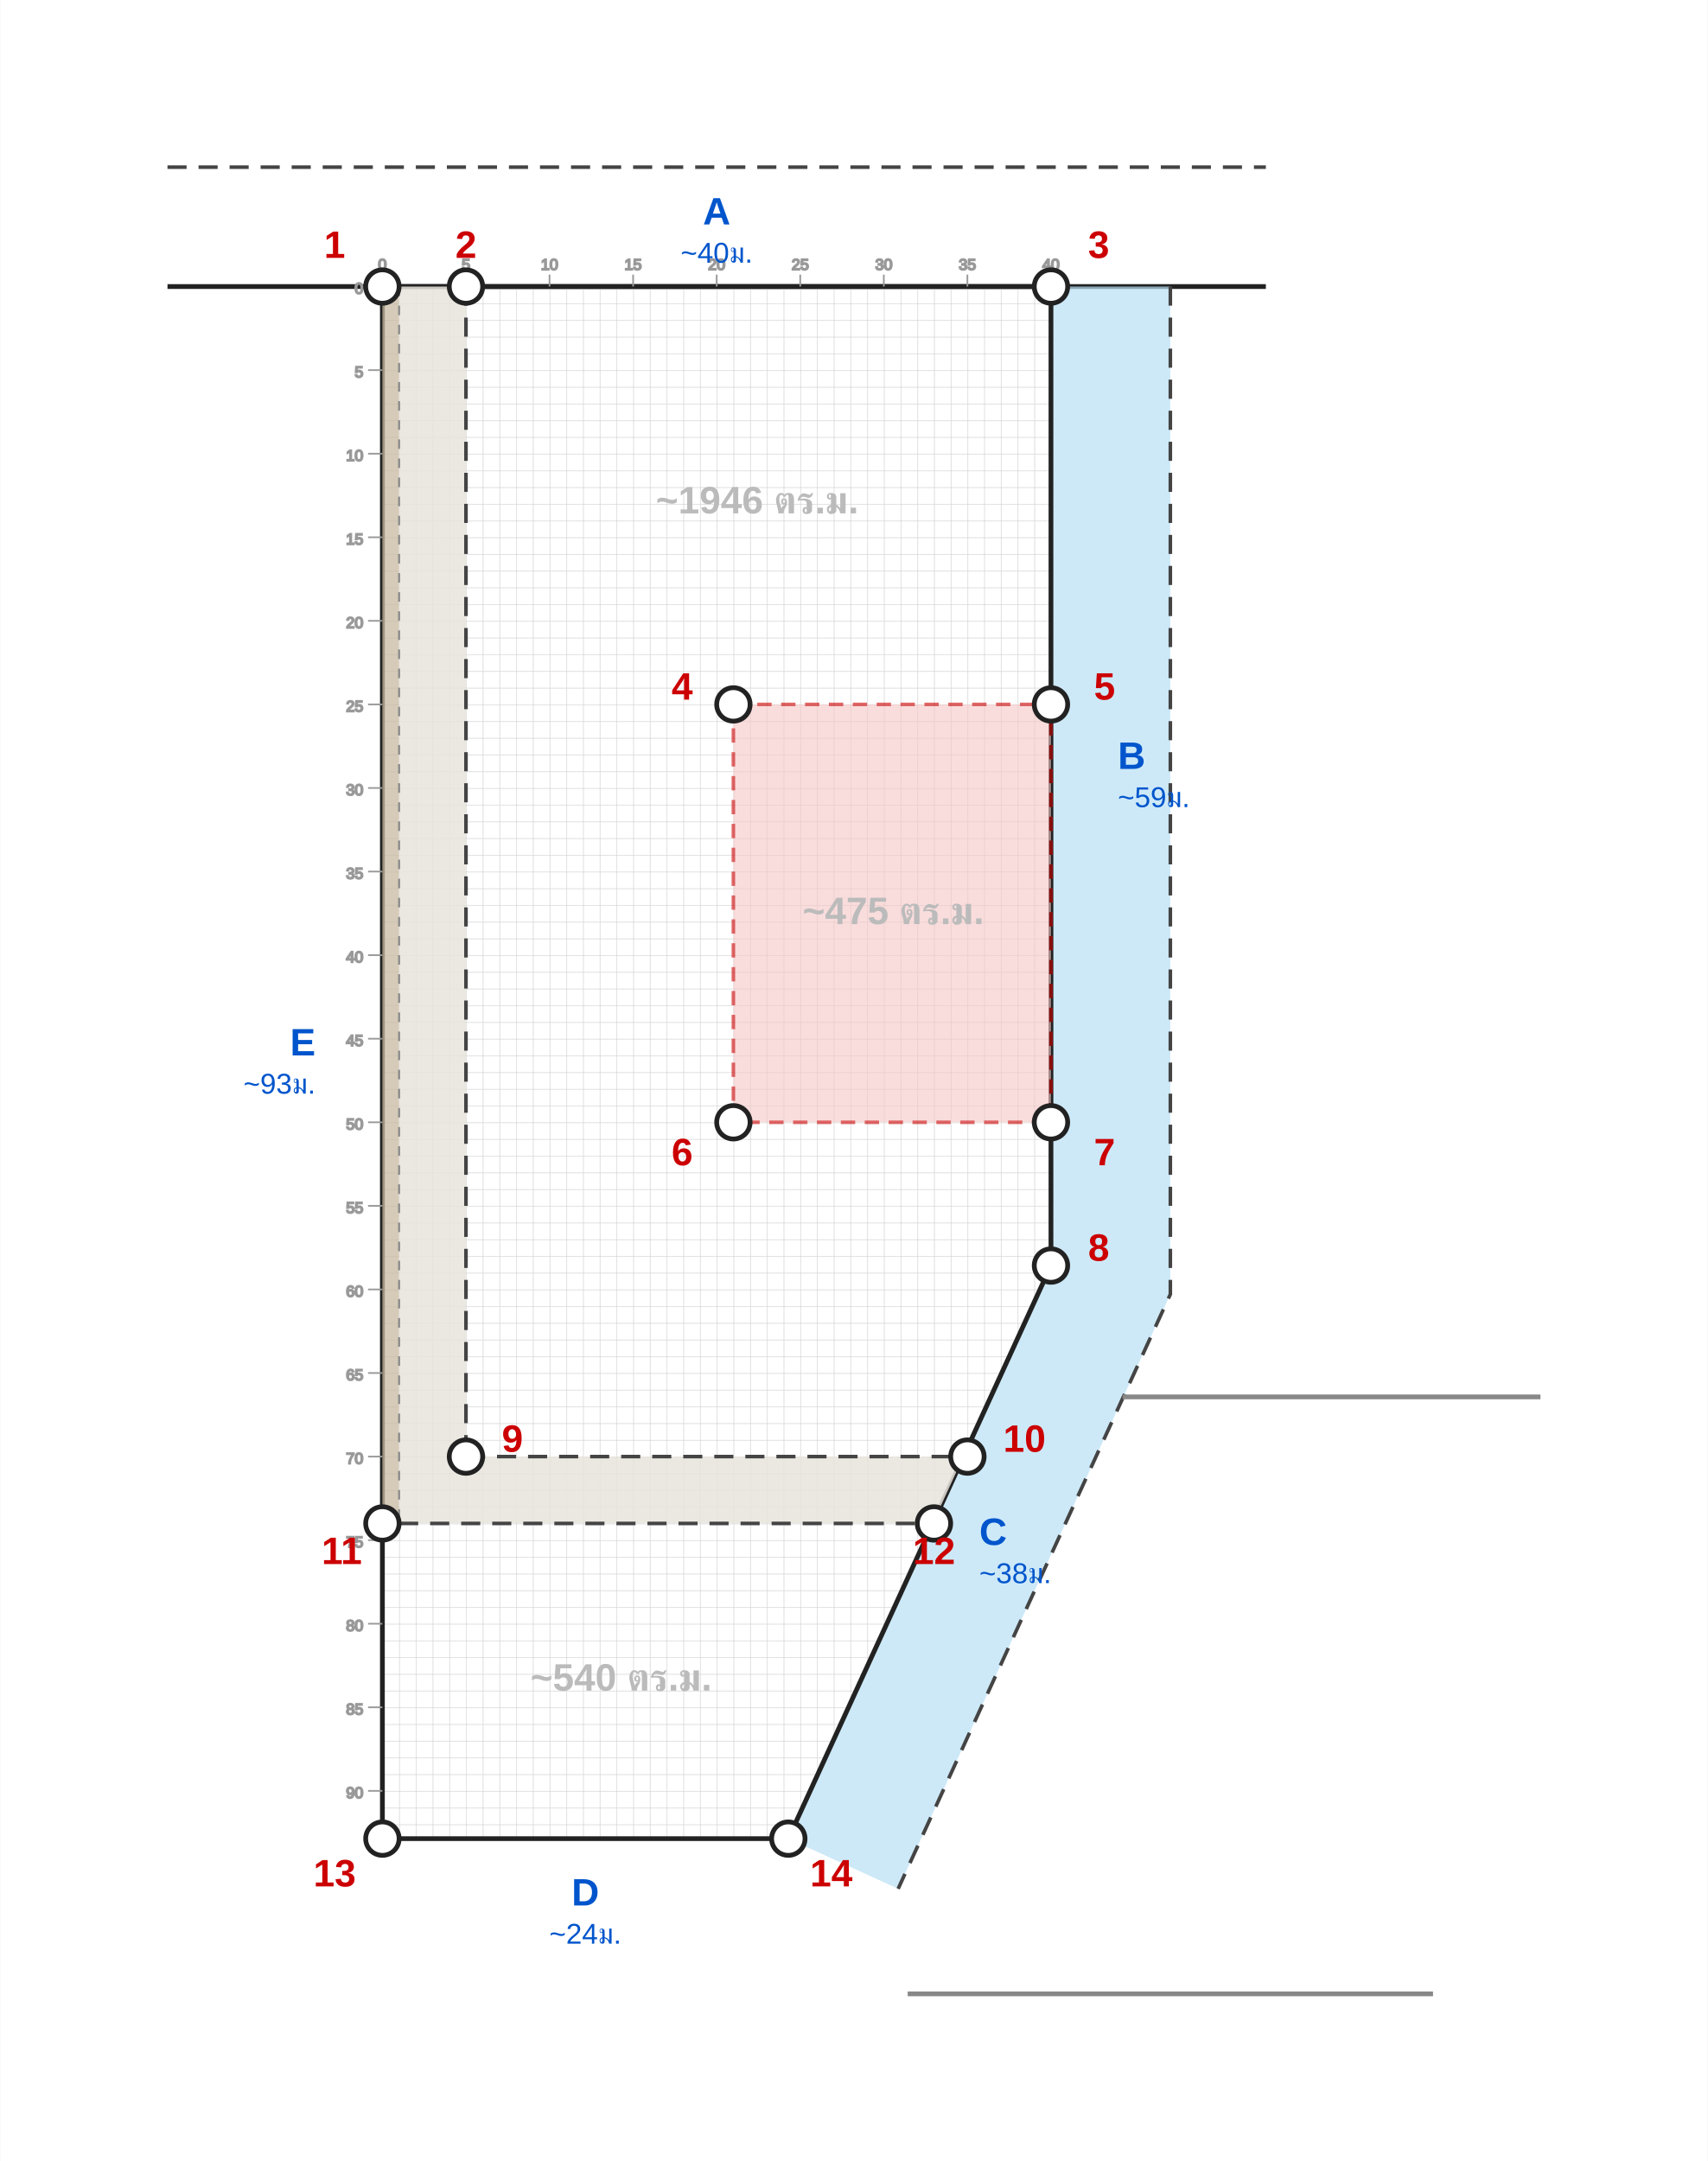
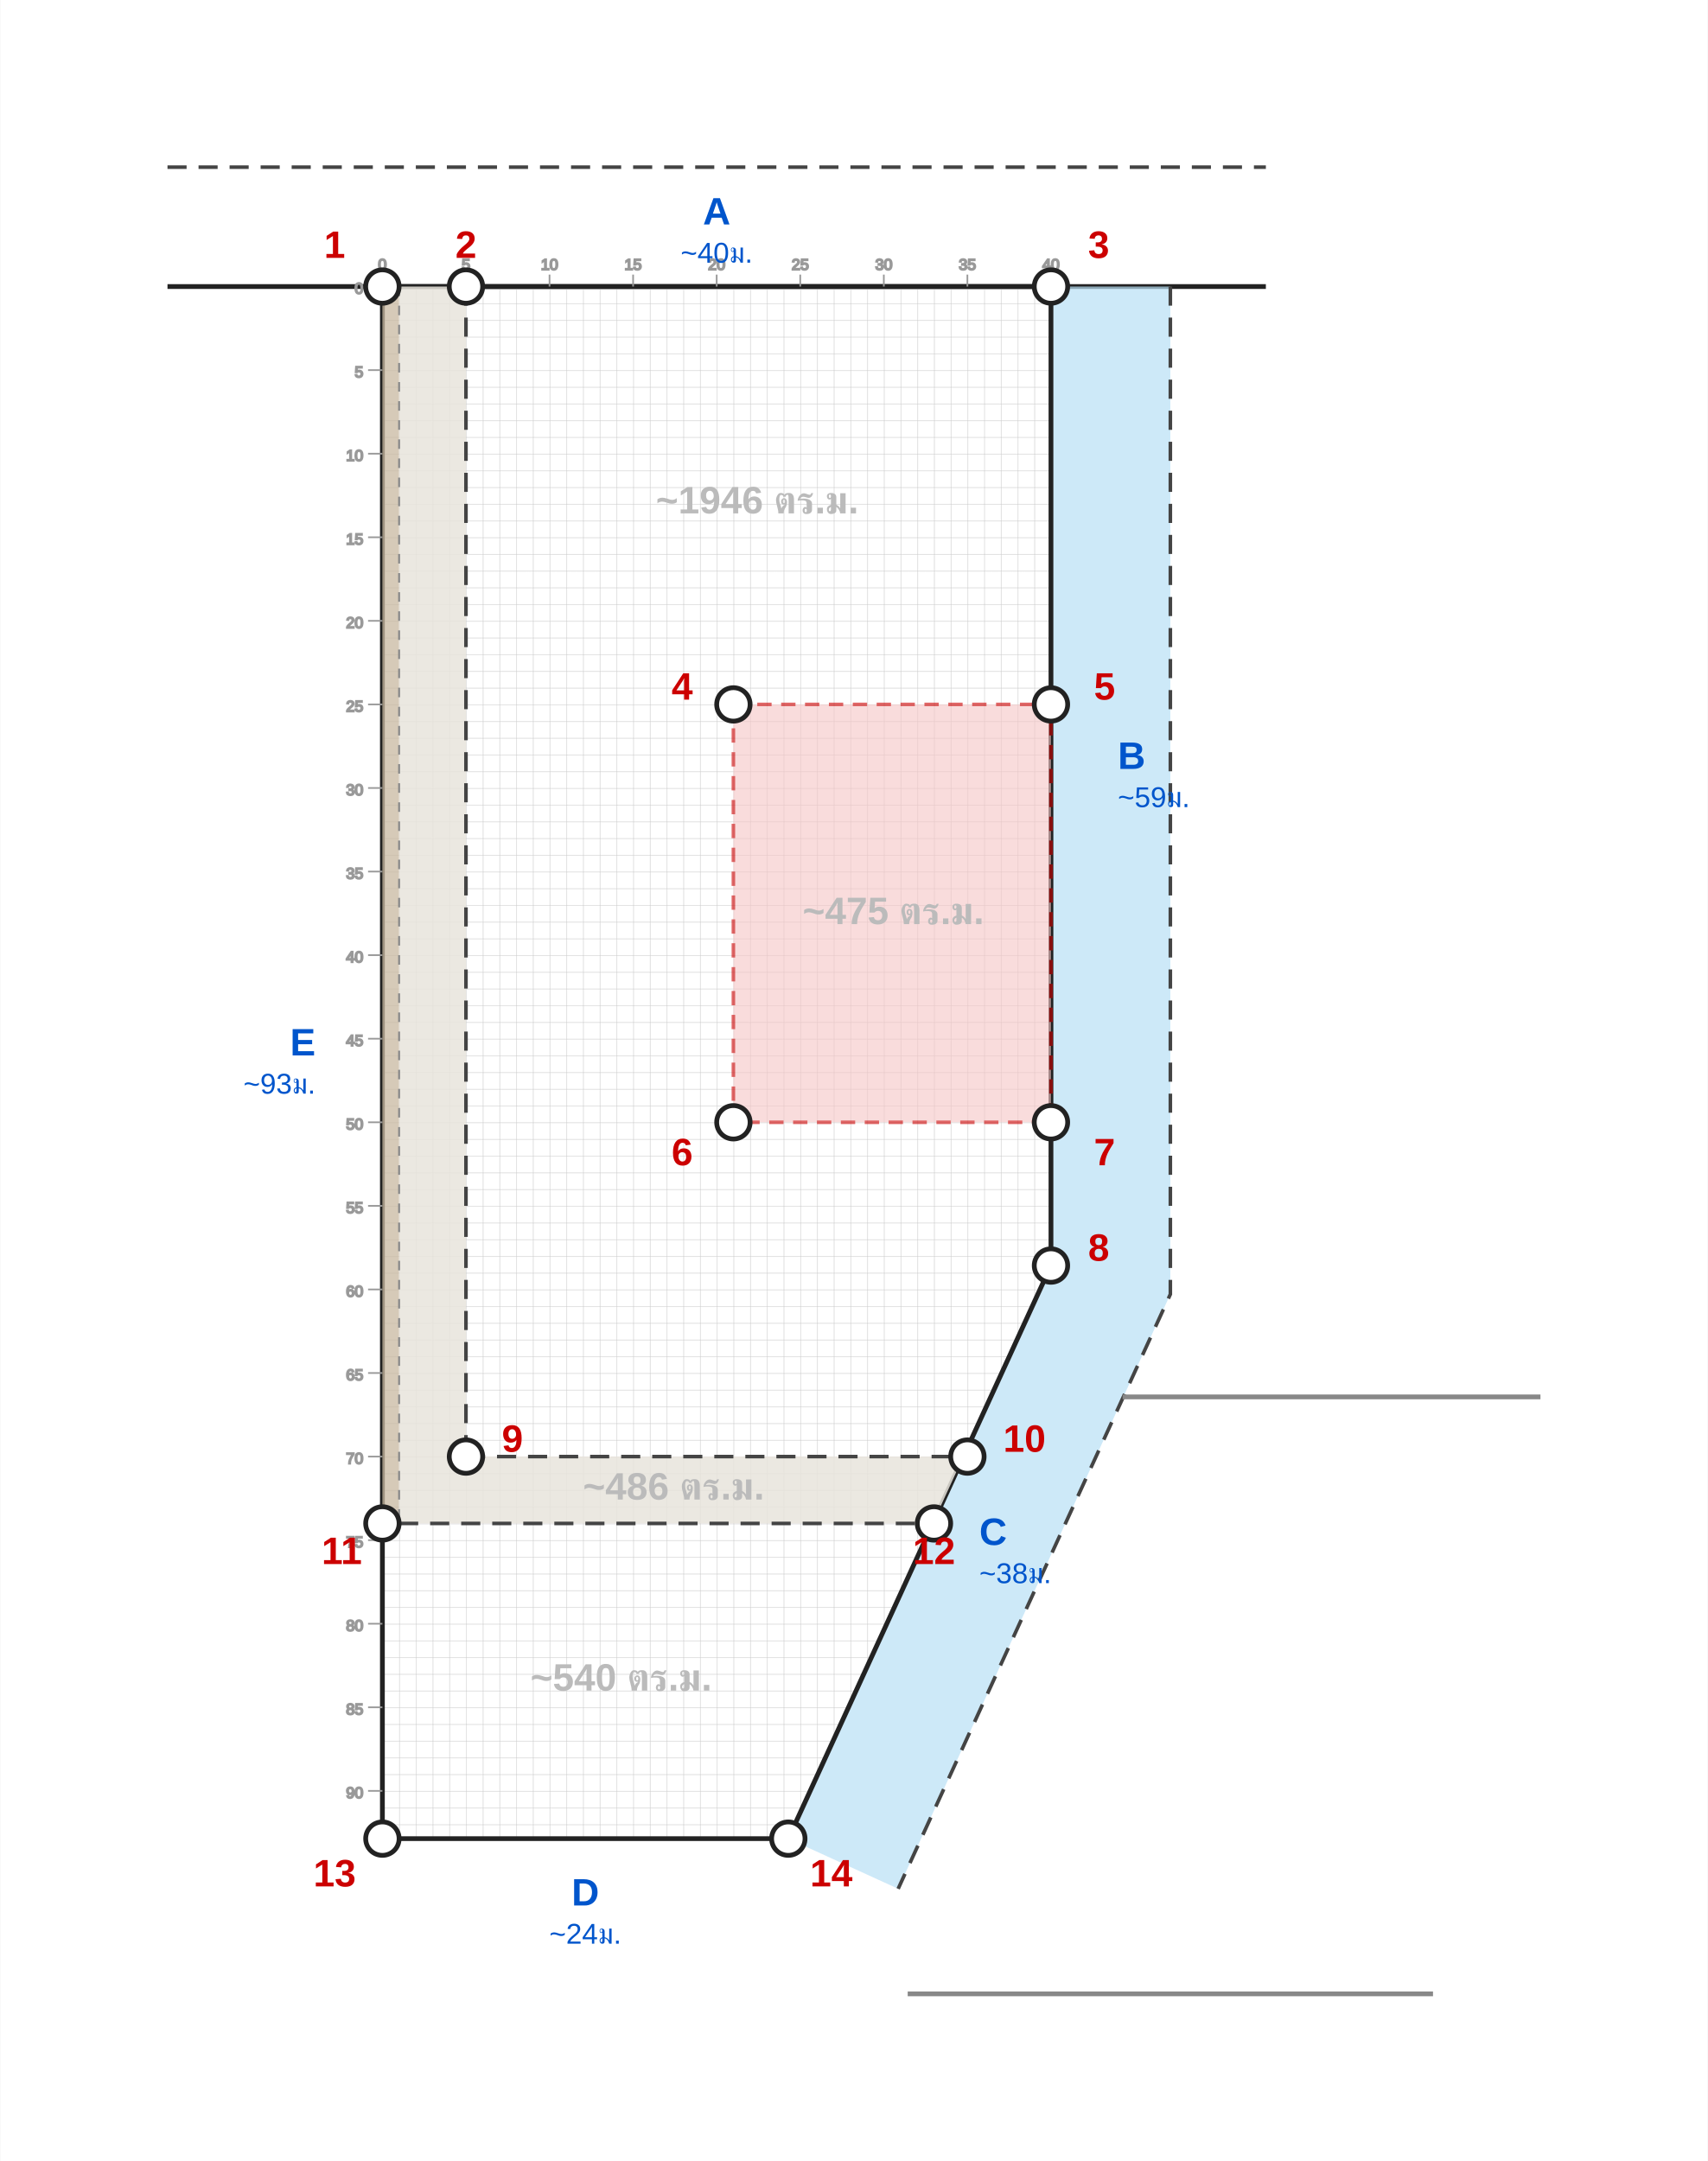
<svg xmlns="http://www.w3.org/2000/svg" viewBox="-10 10 715 905" width="1610" height="2037">
  <rect x="-10" y="10" width="715" height="905" fill="white" />
  <defs>
    <pattern id="grid1m" x="150" y="130" width="7" height="7" patternUnits="userSpaceOnUse">
      <line x1="0" y1="0" x2="7" y2="0" stroke="#ccc" stroke-width="0.4" />
      <line x1="0" y1="0" x2="0" y2="7" stroke="#ccc" stroke-width="0.4" />
    </pattern>
  </defs>
  <line x1="60" y1="80" x2="520" y2="80" stroke="#444" stroke-width="1.5" stroke-dasharray="8,5" />
  <line x1="60" y1="130" x2="520" y2="130" stroke="#222" stroke-width="2" />
  <polygon points="430,130 480,130 480,552 366,801 320,780 430,540" fill="#b8dff5" stroke="none" opacity="0.7" />
  <polyline points="480,130 480,552 366,801" fill="none" stroke="#444" stroke-width="1.5" stroke-dasharray="8,5" />
  <polygon points="150,130 430,130 430,540 320,780 150,780" fill="url(#grid1m)" stroke="none" />
  <polygon points="       150,130       430,130       430,540       320,780       150,780     " fill="none" stroke="#222" stroke-width="2" stroke-linejoin="round" />
  <g stroke="#999" stroke-width="0.7" fill="#999" font-family="Arial" font-size="6.5" text-anchor="middle">
    <line x1="150" y1="125" x2="150" y2="130" />
    <text x="150" y="123">0</text>
    <line x1="185" y1="125" x2="185" y2="130" />
    <text x="185" y="123">5</text>
    <line x1="220" y1="125" x2="220" y2="130" />
    <text x="220" y="123">10</text>
    <line x1="255" y1="125" x2="255" y2="130" />
    <text x="255" y="123">15</text>
    <line x1="290" y1="125" x2="290" y2="130" />
    <text x="290" y="123">20</text>
    <line x1="325" y1="125" x2="325" y2="130" />
    <text x="325" y="123">25</text>
    <line x1="360" y1="125" x2="360" y2="130" />
    <text x="360" y="123">30</text>
    <line x1="395" y1="125" x2="395" y2="130" />
    <text x="395" y="123">35</text>
    <line x1="430" y1="125" x2="430" y2="130" />
    <text x="430" y="123">40</text>
  </g>
  <g stroke="#999" stroke-width="0.7" fill="#999" font-family="Arial" font-size="6.5" text-anchor="end">
    <line x1="144" y1="130" x2="150" y2="130" />
    <text x="142" y="133">0</text>
    <line x1="144" y1="165" x2="150" y2="165" />
    <text x="142" y="168">5</text>
    <line x1="144" y1="200" x2="150" y2="200" />
    <text x="142" y="203">10</text>
    <line x1="144" y1="235" x2="150" y2="235" />
    <text x="142" y="238">15</text>
    <line x1="144" y1="270" x2="150" y2="270" />
    <text x="142" y="273">20</text>
    <line x1="144" y1="305" x2="150" y2="305" />
    <text x="142" y="308">25</text>
    <line x1="144" y1="340" x2="150" y2="340" />
    <text x="142" y="343">30</text>
    <line x1="144" y1="375" x2="150" y2="375" />
    <text x="142" y="378">35</text>
    <line x1="144" y1="410" x2="150" y2="410" />
    <text x="142" y="413">40</text>
    <line x1="144" y1="445" x2="150" y2="445" />
    <text x="142" y="448">45</text>
    <line x1="144" y1="480" x2="150" y2="480" />
    <text x="142" y="483">50</text>
    <line x1="144" y1="515" x2="150" y2="515" />
    <text x="142" y="518">55</text>
    <line x1="144" y1="550" x2="150" y2="550" />
    <text x="142" y="553">60</text>
    <line x1="144" y1="585" x2="150" y2="585" />
    <text x="142" y="588">65</text>
    <line x1="144" y1="620" x2="150" y2="620" />
    <text x="142" y="623">70</text>
    <line x1="144" y1="655" x2="150" y2="655" />
    <text x="142" y="658">75</text>
    <line x1="144" y1="690" x2="150" y2="690" />
    <text x="142" y="693">80</text>
    <line x1="144" y1="725" x2="150" y2="725" />
    <text x="142" y="728">85</text>
    <line x1="144" y1="760" x2="150" y2="760" />
    <text x="142" y="763">90</text>
  </g>
  <rect x="150" y="130" width="7" height="518" fill="#c8b8a0" opacity="0.75" />
  <rect x="157" y="130" width="28" height="490" fill="#e8e4dc" opacity="0.85" />
  <polygon points="157,620 393.3,620 380.5,648 157,648" fill="#e8e4dc" opacity="0.85" />
  <line x1="185" y1="130" x2="185" y2="620" stroke="#444" stroke-width="1.5" stroke-dasharray="8,5" />
  <line x1="157" y1="130" x2="157" y2="648" stroke="#888" stroke-width="0.8" stroke-dasharray="4,4" />
  <line x1="185" y1="620" x2="393.3" y2="620" stroke="#444" stroke-width="1.5" stroke-dasharray="8,5" />
  <line x1="157" y1="648" x2="380.5" y2="648" stroke="#444" stroke-width="1.5" stroke-dasharray="8,5" />
  <rect x="297" y="305" width="133" height="175" fill="#f5c5c5" opacity="0.6" stroke="#c00" stroke-width="1.5" stroke-dasharray="6,4" />
+   <text x="272" y="638" font-family="Arial" font-size="16" font-weight="bold" fill="#bbb" text-anchor="middle">~486 ตร.ม.</text>
  <text x="364" y="397" font-family="Arial" font-size="16" font-weight="bold" fill="#bbb" text-anchor="middle">~475 ตร.ม.</text>
  <text x="307" y="225" font-family="Arial" font-size="16" font-weight="bold" fill="#bbb" text-anchor="middle">~1946 ตร.ม.</text>
  <text x="250" y="718" font-family="Arial" font-size="16" font-weight="bold" fill="#bbb" text-anchor="middle">~540 ตร.ม.</text>
  <line x1="460" y1="595" x2="635" y2="595" stroke="#888" stroke-width="2" />
  <line x1="370" y1="845" x2="590" y2="845" stroke="#888" stroke-width="2" />
  <circle cx="150" cy="130" r="7" fill="white" stroke="#222" stroke-width="2" />
  <circle cx="430" cy="130" r="7" fill="white" stroke="#222" stroke-width="2" />
  <circle cx="430" cy="540" r="7" fill="white" stroke="#222" stroke-width="2" />
  <circle cx="320" cy="780" r="7" fill="white" stroke="#222" stroke-width="2" />
  <circle cx="150" cy="780" r="7" fill="white" stroke="#222" stroke-width="2" />
  <circle cx="185" cy="130" r="7" fill="white" stroke="#222" stroke-width="2" />
  <circle cx="185" cy="620" r="7" fill="white" stroke="#222" stroke-width="2" />
  <circle cx="395" cy="620" r="7" fill="white" stroke="#222" stroke-width="2" />
  <circle cx="150" cy="648" r="7" fill="white" stroke="#222" stroke-width="2" />
  <circle cx="381" cy="648" r="7" fill="white" stroke="#222" stroke-width="2" />
  <circle cx="297" cy="305" r="7" fill="white" stroke="#222" stroke-width="2" />
  <circle cx="430" cy="305" r="7" fill="white" stroke="#222" stroke-width="2" />
  <circle cx="297" cy="480" r="7" fill="white" stroke="#222" stroke-width="2" />
  <circle cx="430" cy="480" r="7" fill="white" stroke="#222" stroke-width="2" />
  <text x="130" y="118" font-family="Arial" font-size="16" font-weight="bold" fill="#c00" text-anchor="middle">1</text>
  <text x="185" y="118" font-family="Arial" font-size="16" font-weight="bold" fill="#c00" text-anchor="middle">2</text>
  <text x="450" y="118" font-family="Arial" font-size="16" font-weight="bold" fill="#c00" text-anchor="middle">3</text>
  <text x="280" y="303" font-family="Arial" font-size="16" font-weight="bold" fill="#c00" text-anchor="end">4</text>
  <text x="448" y="303" font-family="Arial" font-size="16" font-weight="bold" fill="#c00" text-anchor="start">5</text>
  <text x="280" y="498" font-family="Arial" font-size="16" font-weight="bold" fill="#c00" text-anchor="end">6</text>
  <text x="448" y="498" font-family="Arial" font-size="16" font-weight="bold" fill="#c00" text-anchor="start">7</text>
  <text x="450" y="538" font-family="Arial" font-size="16" font-weight="bold" fill="#c00" text-anchor="middle">8</text>
  <text x="200" y="618" font-family="Arial" font-size="16" font-weight="bold" fill="#c00" text-anchor="start">9</text>
  <text x="410" y="618" font-family="Arial" font-size="16" font-weight="bold" fill="#c00" text-anchor="start">10</text>
  <text x="133" y="665" font-family="Arial" font-size="16" font-weight="bold" fill="#c00" text-anchor="middle">11</text>
  <text x="381" y="665" font-family="Arial" font-size="16" font-weight="bold" fill="#c00" text-anchor="middle">12</text>
  <text x="130" y="800" font-family="Arial" font-size="16" font-weight="bold" fill="#c00" text-anchor="middle">13</text>
  <text x="338" y="800" font-family="Arial" font-size="16" font-weight="bold" fill="#c00" text-anchor="middle">14</text>
  <text x="290" y="104" font-family="Arial" font-size="16" font-weight="bold" fill="#0055cc" text-anchor="middle">A</text>
  <text x="290" y="120" font-family="Arial" font-size="12" fill="#0055cc" text-anchor="middle">~40ม.</text>
  <text x="458" y="332" font-family="Arial" font-size="16" font-weight="bold" fill="#0055cc" text-anchor="start">B</text>
  <text x="458" y="348" font-family="Arial" font-size="12" fill="#0055cc" text-anchor="start">~59ม.</text>
  <text x="400" y="657" font-family="Arial" font-size="16" font-weight="bold" fill="#0055cc" text-anchor="start">C</text>
  <text x="400" y="673" font-family="Arial" font-size="12" fill="#0055cc" text-anchor="start">~38ม.</text>
  <text x="235" y="808" font-family="Arial" font-size="16" font-weight="bold" fill="#0055cc" text-anchor="middle">D</text>
  <text x="235" y="824" font-family="Arial" font-size="12" fill="#0055cc" text-anchor="middle">~24ม.</text>
  <text x="122" y="452" font-family="Arial" font-size="16" font-weight="bold" fill="#0055cc" text-anchor="end">E</text>
  <text x="122" y="468" font-family="Arial" font-size="12" fill="#0055cc" text-anchor="end">~93ม.</text>
</svg>
